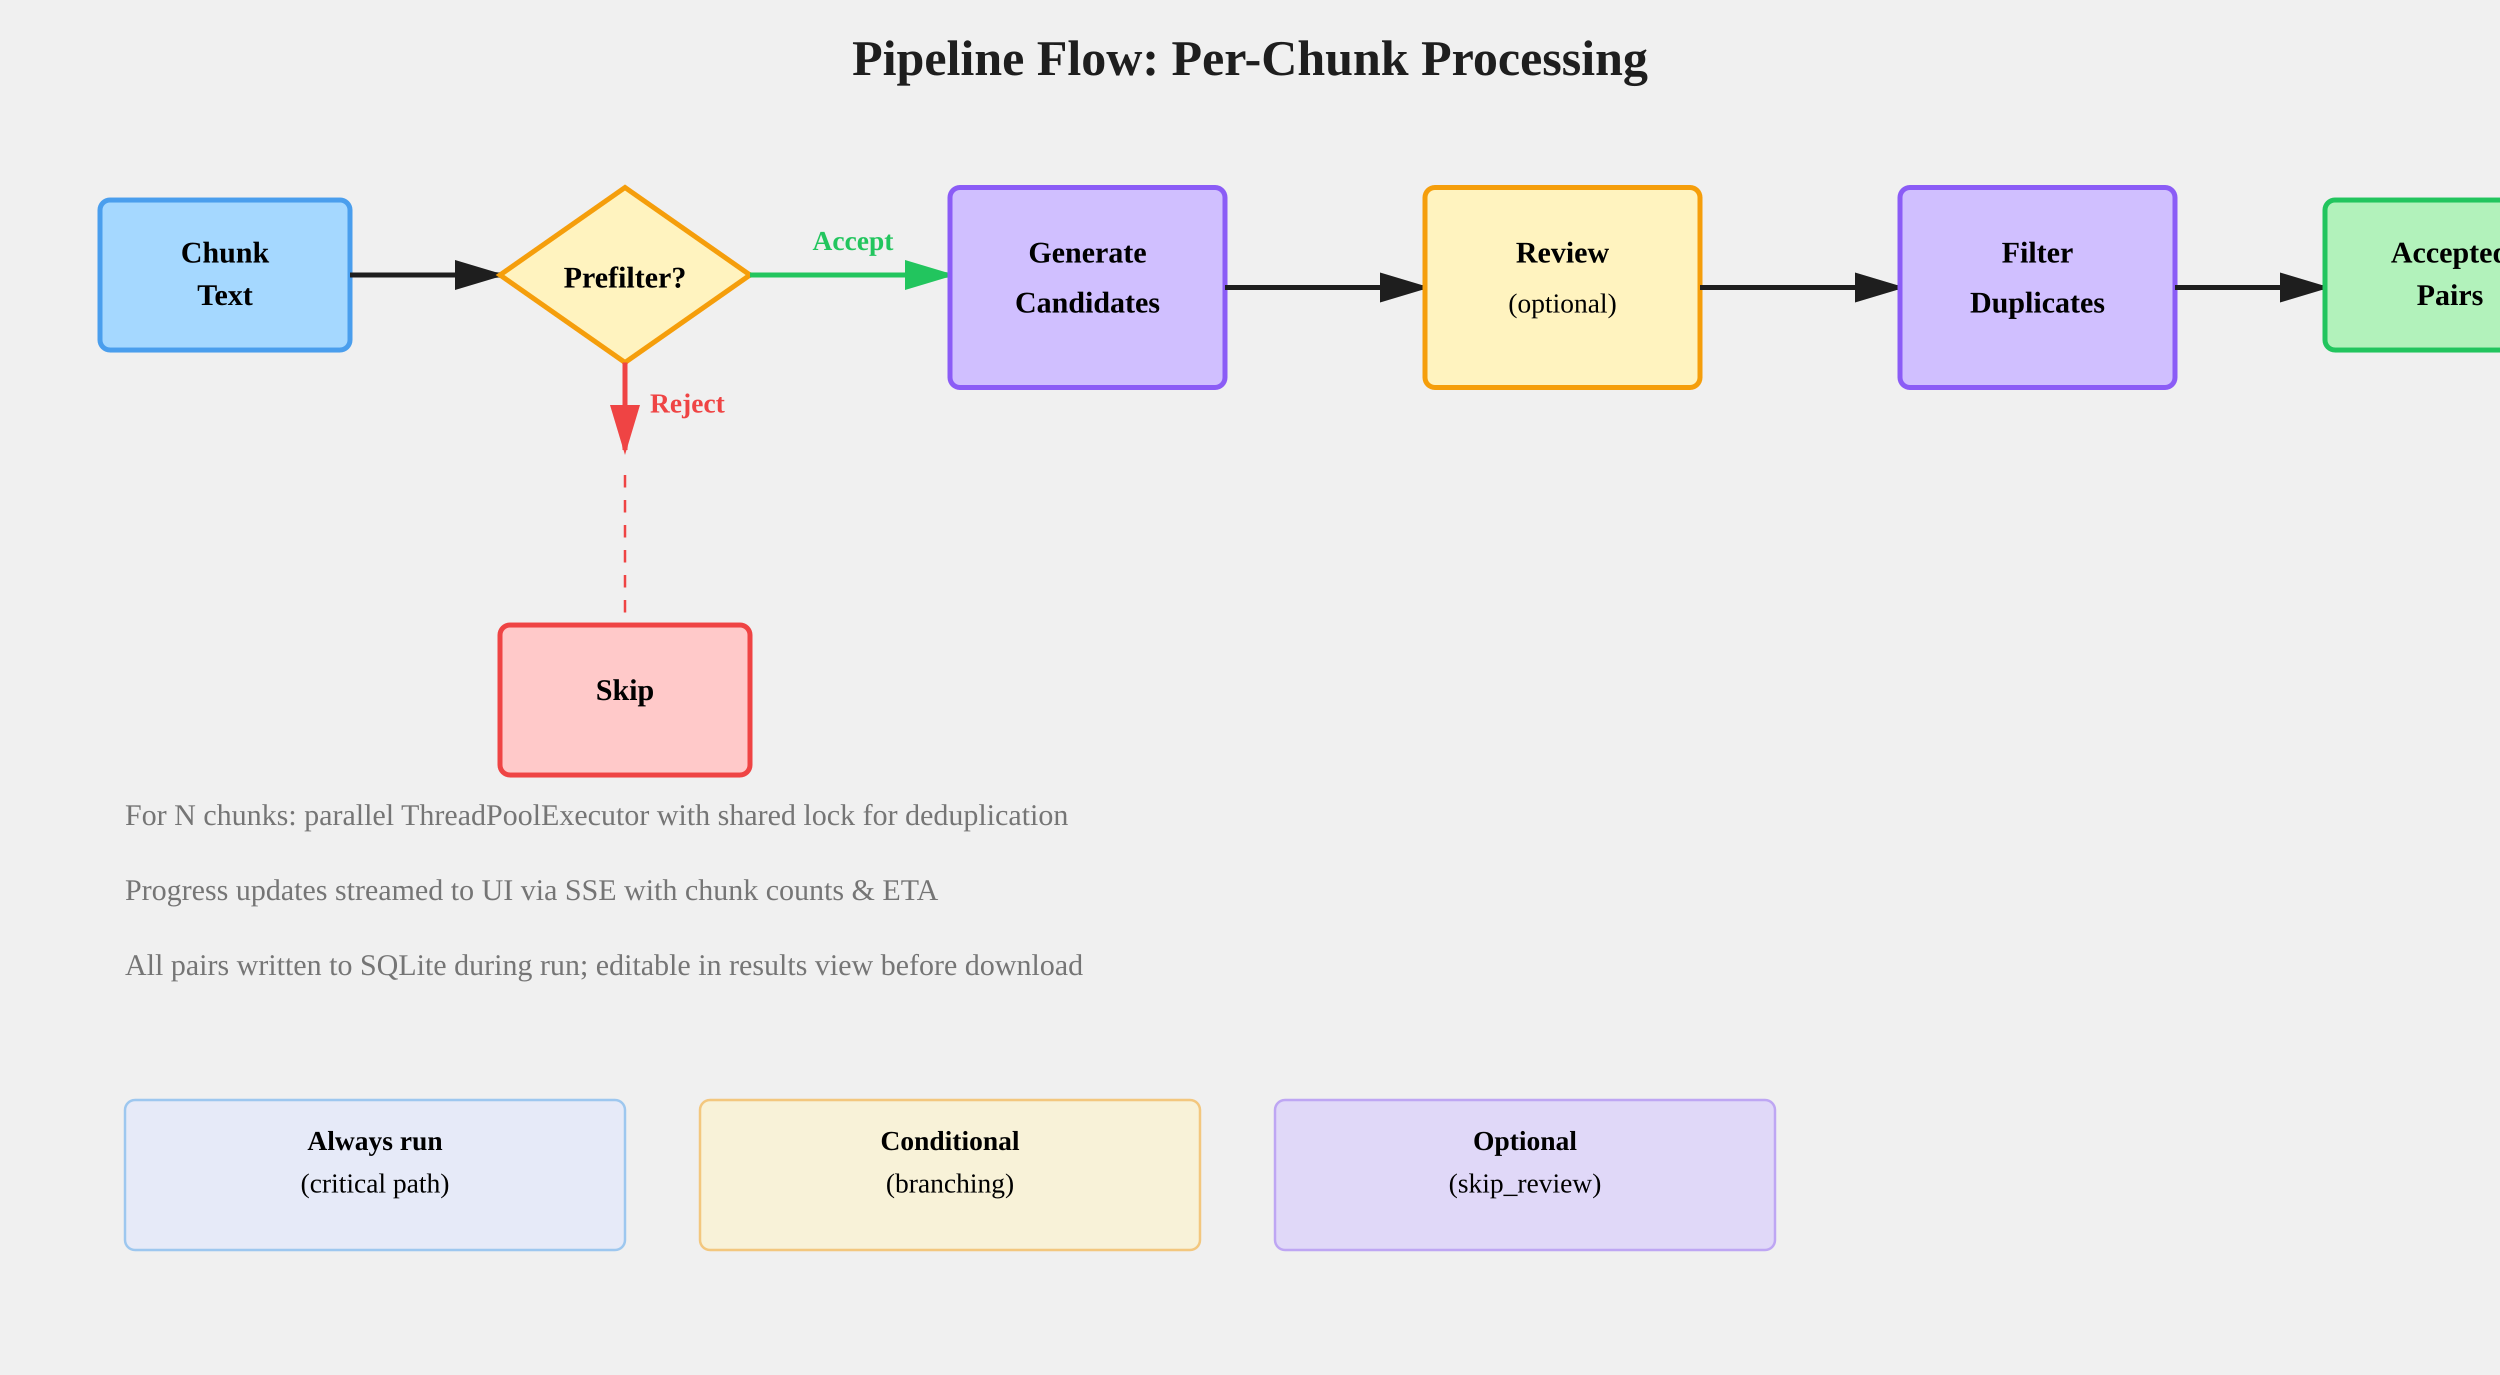
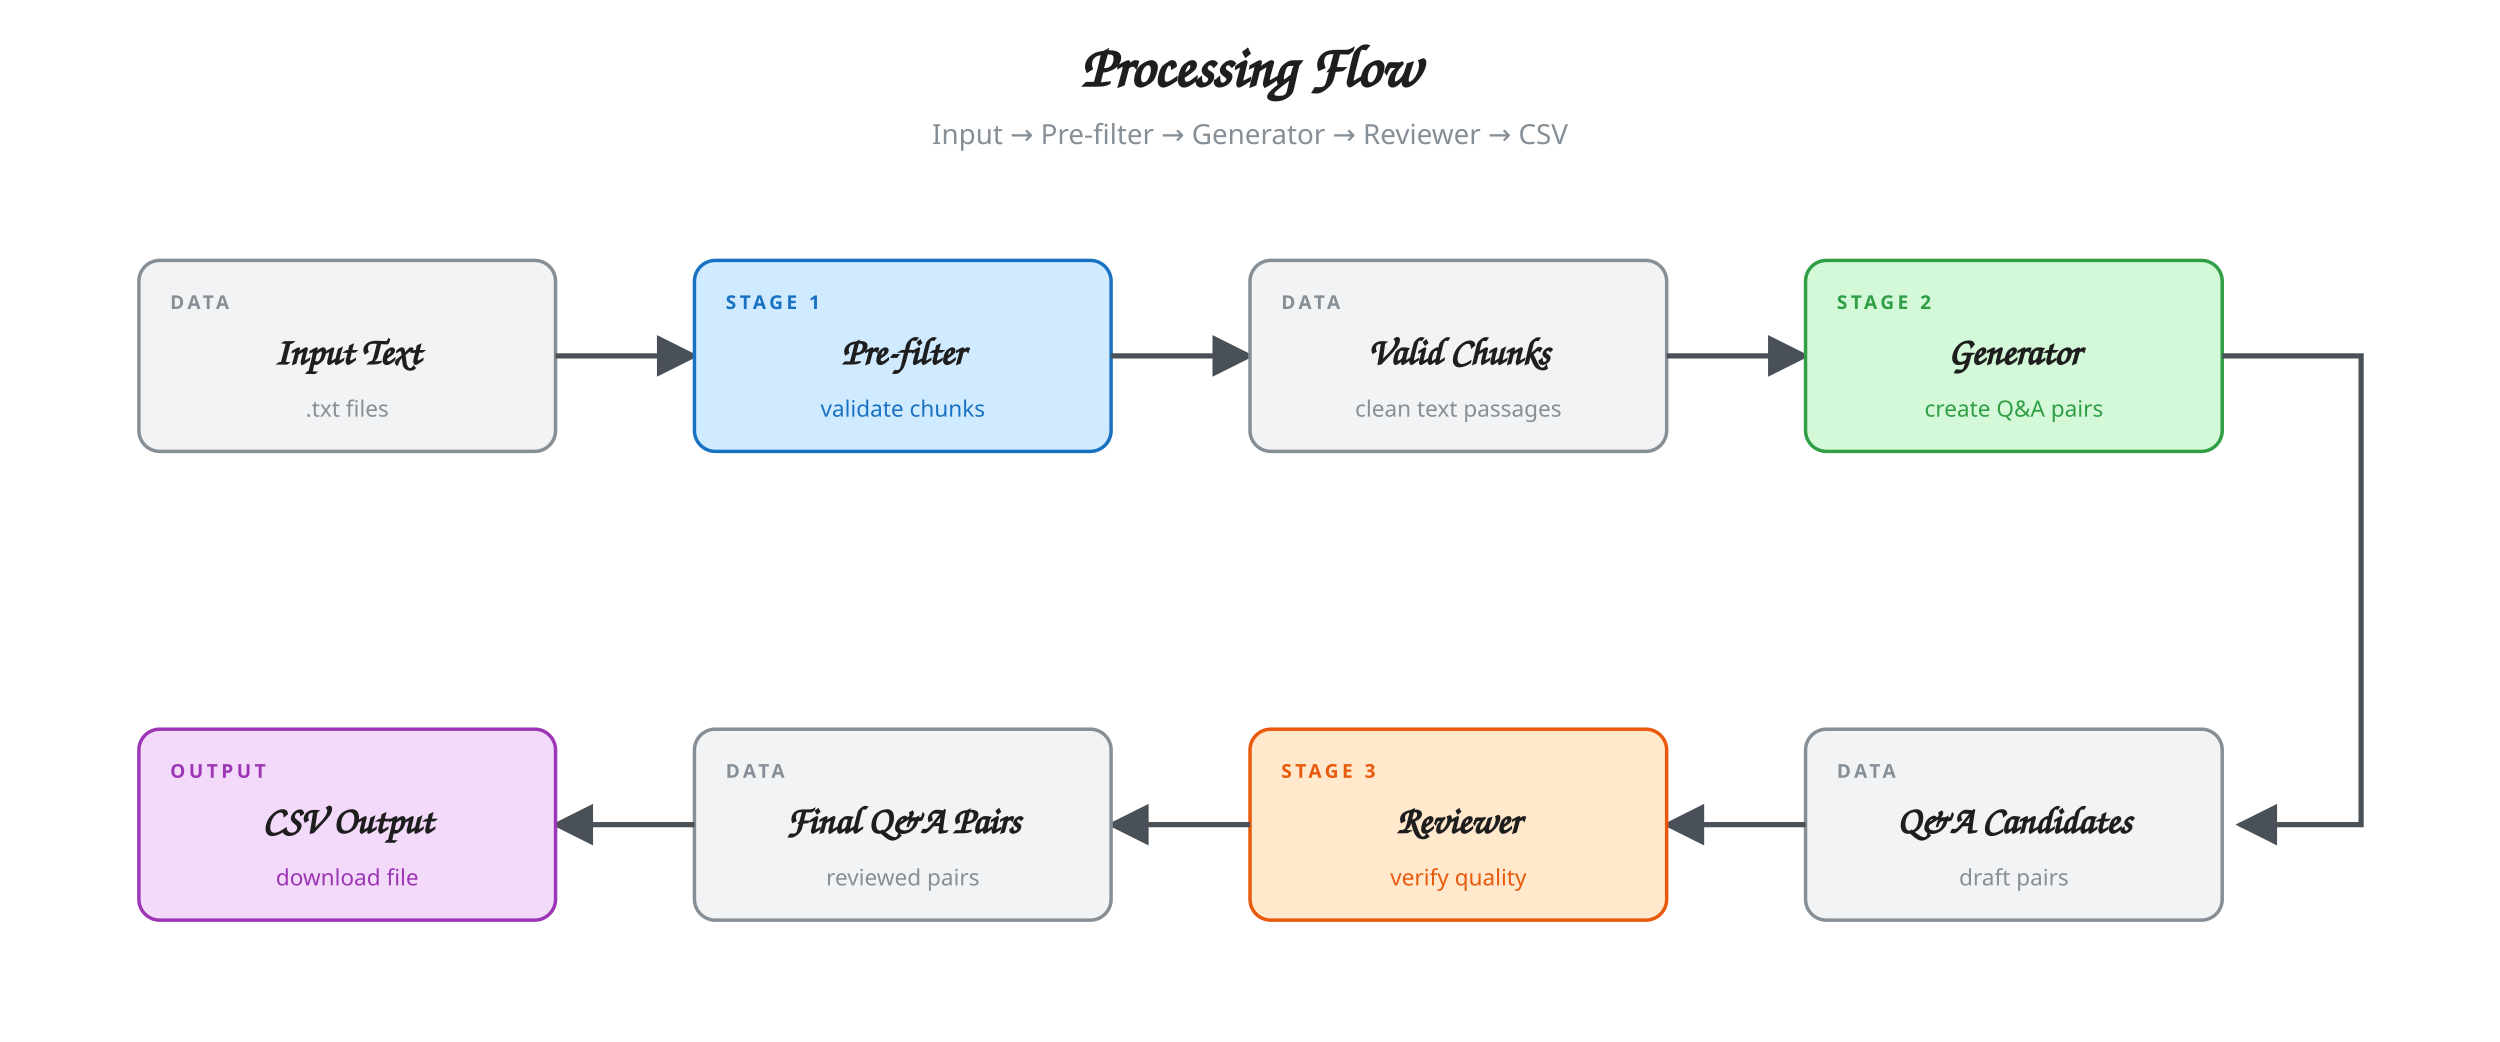
- <svg xmlns="http://www.w3.org/2000/svg" viewBox="0 0 1000 550">
-   <text x="500" y="30" font-size="20" font-weight="bold" text-anchor="middle" fill="#1e1e1e">Pipeline Flow: Per-Chunk Processing</text>
-   <rect x="40" y="80" width="100" height="60" fill="#a5d8ff" stroke="#4a9eed" stroke-width="2" rx="4" />
-   <text x="90" y="105" font-size="12" font-weight="bold" text-anchor="middle" fill="#000">Chunk</text>
-   <text x="90" y="122" font-size="12" font-weight="bold" text-anchor="middle" fill="#000">Text</text>
-   <line x1="140" y1="110" x2="200" y2="110" stroke="#1e1e1e" stroke-width="2" marker-end="url(#arrowhead)" />
-   <polygon points="250,75 300,110 250,145 200,110" fill="#fff3bf" stroke="#f59e0b" stroke-width="2" />
-   <text x="250" y="115" font-size="12" font-weight="bold" text-anchor="middle" fill="#000">Prefilter?</text>
-   <line x1="250" y1="145" x2="250" y2="180" stroke="#ef4444" stroke-width="2" marker-end="url(#arrowhead-red)" />
-   <text x="260" y="165" font-size="11" fill="#ef4444" font-weight="bold">Reject</text>
-   <rect x="200" y="250" width="100" height="60" fill="#ffc9c9" stroke="#ef4444" stroke-width="2" rx="4" />
-   <text x="250" y="280" font-size="12" font-weight="bold" text-anchor="middle" fill="#000">Skip</text>
-   <line x1="250" y1="190" x2="250" y2="250" stroke="#ef4444" stroke-width="1" stroke-dasharray="5,5" />
-   <line x1="300" y1="110" x2="380" y2="110" stroke="#22c55e" stroke-width="2" marker-end="url(#arrowhead-green)" />
-   <text x="325" y="100" font-size="11" fill="#22c55e" font-weight="bold">Accept</text>
-   <rect x="380" y="75" width="110" height="80" fill="#d0bfff" stroke="#8b5cf6" stroke-width="2" rx="4" />
-   <text x="435" y="105" font-size="12" font-weight="bold" text-anchor="middle" fill="#000">Generate</text>
-   <text x="435" y="125" font-size="12" font-weight="bold" text-anchor="middle" fill="#000">Candidates</text>
-   <line x1="490" y1="115" x2="570" y2="115" stroke="#1e1e1e" stroke-width="2" marker-end="url(#arrowhead)" />
-   <rect x="570" y="75" width="110" height="80" fill="#fff3bf" stroke="#f59e0b" stroke-width="2" rx="4" />
-   <text x="625" y="105" font-size="12" font-weight="bold" text-anchor="middle" fill="#000">Review</text>
-   <text x="625" y="125" font-size="11" text-anchor="middle" fill="#000">(optional)</text>
-   <line x1="680" y1="115" x2="760" y2="115" stroke="#1e1e1e" stroke-width="2" marker-end="url(#arrowhead)" />
-   <rect x="760" y="75" width="110" height="80" fill="#d0bfff" stroke="#8b5cf6" stroke-width="2" rx="4" />
-   <text x="815" y="105" font-size="12" font-weight="bold" text-anchor="middle" fill="#000">Filter</text>
-   <text x="815" y="125" font-size="12" font-weight="bold" text-anchor="middle" fill="#000">Duplicates</text>
-   <line x1="870" y1="115" x2="930" y2="115" stroke="#1e1e1e" stroke-width="2" marker-end="url(#arrowhead)" />
-   <rect x="930" y="80" width="100" height="60" fill="#b2f2bb" stroke="#22c55e" stroke-width="2" rx="4" />
-   <text x="980" y="105" font-size="12" font-weight="bold" text-anchor="middle" fill="#000">Accepted</text>
-   <text x="980" y="122" font-size="12" font-weight="bold" text-anchor="middle" fill="#000">Pairs</text>
-   <text x="50" y="330" font-size="12" fill="#757575">For N chunks: parallel ThreadPoolExecutor with shared lock for deduplication</text>
-   <text x="50" y="360" font-size="12" fill="#757575">Progress updates streamed to UI via SSE with chunk counts &amp; ETA</text>
-   <text x="50" y="390" font-size="12" fill="#757575">All pairs written to SQLite during run; editable in results view before download</text>
-   <rect x="50" y="440" width="200" height="60" fill="#dbe4ff" stroke="#4a9eed" stroke-width="1" rx="4" opacity="0.5" />
-   <text x="150" y="460" font-size="11" font-weight="bold" text-anchor="middle" fill="#000">Always run</text>
-   <text x="150" y="477" font-size="11" text-anchor="middle" fill="#000">(critical path)</text>
-   <rect x="280" y="440" width="200" height="60" fill="#fff3bf" stroke="#f59e0b" stroke-width="1" rx="4" opacity="0.5" />
-   <text x="380" y="460" font-size="11" font-weight="bold" text-anchor="middle" fill="#000">Conditional</text>
-   <text x="380" y="477" font-size="11" text-anchor="middle" fill="#000">(branching)</text>
-   <rect x="510" y="440" width="200" height="60" fill="#d0bfff" stroke="#8b5cf6" stroke-width="1" rx="4" opacity="0.5" />
-   <text x="610" y="460" font-size="11" font-weight="bold" text-anchor="middle" fill="#000">Optional</text>
-   <text x="610" y="477" font-size="11" text-anchor="middle" fill="#000">(skip_review)</text>
+ <svg xmlns="http://www.w3.org/2000/svg" viewBox="0 0 1440 600" font-family="'Comic Sans MS', 'Segoe Print', 'Bradley Hand', cursive">
  <defs>
-     <marker id="arrowhead" markerWidth="10" markerHeight="10" refX="9" refY="3" orient="auto">
-       <polygon points="0 0, 10 3, 0 6" fill="#1e1e1e" />
-     </marker>
-     <marker id="arrowhead-green" markerWidth="10" markerHeight="10" refX="9" refY="3" orient="auto">
-       <polygon points="0 0, 10 3, 0 6" fill="#22c55e" />
-     </marker>
-     <marker id="arrowhead-red" markerWidth="10" markerHeight="10" refX="9" refY="3" orient="auto">
-       <polygon points="0 0, 10 3, 0 6" fill="#ef4444" />
+     <marker id="arrowhead2" viewBox="0 0 10 10" refX="9" refY="5" markerWidth="8" markerHeight="8" orient="auto-start-reverse">
+       <path d="M 0 0 L 10 5 L 0 10 z" fill="#495057" />
    </marker>
  </defs>
+   <rect width="1440" height="600" fill="#ffffff" />
+   <text x="720" y="50" text-anchor="middle" font-size="34" font-weight="700" fill="#1e1e1e">Processing Flow</text>
+   <text x="720" y="83" text-anchor="middle" font-size="16" fill="#868e96" font-family="'Segoe UI', system-ui, sans-serif">Input  →  Pre-filter  →  Generator  →  Reviewer  →  CSV</text>
+   <rect x="80" y="150" width="240" height="110" rx="12" fill="#f1f3f5" stroke="#868e96" stroke-width="2" />
+   <text x="98" y="178" font-size="11" font-weight="700" fill="#868e96" font-family="'Segoe UI', system-ui, sans-serif" letter-spacing="2">DATA</text>
+   <text x="200" y="210" text-anchor="middle" font-size="22" font-weight="700" fill="#1e1e1e">Input Text</text>
+   <text x="200" y="240" text-anchor="middle" font-size="13" fill="#868e96" font-family="'Segoe UI', system-ui, sans-serif">.txt files</text>
+   <line x1="320" y1="205" x2="400" y2="205" stroke="#495057" stroke-width="3" marker-end="url(#arrowhead2)" />
+   <rect x="400" y="150" width="240" height="110" rx="12" fill="#d0ebff" stroke="#1971c2" stroke-width="2" />
+   <text x="418" y="178" font-size="11" font-weight="700" fill="#1971c2" font-family="'Segoe UI', system-ui, sans-serif" letter-spacing="2">STAGE 1</text>
+   <text x="520" y="210" text-anchor="middle" font-size="22" font-weight="700" fill="#1e1e1e">Pre-filter</text>
+   <text x="520" y="240" text-anchor="middle" font-size="13" fill="#1971c2" font-family="'Segoe UI', system-ui, sans-serif">validate chunks</text>
+   <line x1="640" y1="205" x2="720" y2="205" stroke="#495057" stroke-width="3" marker-end="url(#arrowhead2)" />
+   <rect x="720" y="150" width="240" height="110" rx="12" fill="#f1f3f5" stroke="#868e96" stroke-width="2" />
+   <text x="738" y="178" font-size="11" font-weight="700" fill="#868e96" font-family="'Segoe UI', system-ui, sans-serif" letter-spacing="2">DATA</text>
+   <text x="840" y="210" text-anchor="middle" font-size="22" font-weight="700" fill="#1e1e1e">Valid Chunks</text>
+   <text x="840" y="240" text-anchor="middle" font-size="13" fill="#868e96" font-family="'Segoe UI', system-ui, sans-serif">clean text passages</text>
+   <line x1="960" y1="205" x2="1040" y2="205" stroke="#495057" stroke-width="3" marker-end="url(#arrowhead2)" />
+   <rect x="1040" y="150" width="240" height="110" rx="12" fill="#d3f9d8" stroke="#2f9e44" stroke-width="2" />
+   <text x="1058" y="178" font-size="11" font-weight="700" fill="#2f9e44" font-family="'Segoe UI', system-ui, sans-serif" letter-spacing="2">STAGE 2</text>
+   <text x="1160" y="210" text-anchor="middle" font-size="22" font-weight="700" fill="#1e1e1e">Generator</text>
+   <text x="1160" y="240" text-anchor="middle" font-size="13" fill="#2f9e44" font-family="'Segoe UI', system-ui, sans-serif">create Q&amp;A pairs</text>
+   <path d="M 1280 205 L 1360 205 L 1360 475 L 1290 475" fill="none" stroke="#495057" stroke-width="3" marker-end="url(#arrowhead2)" />
+   <rect x="1040" y="420" width="240" height="110" rx="12" fill="#f1f3f5" stroke="#868e96" stroke-width="2" />
+   <text x="1058" y="448" font-size="11" font-weight="700" fill="#868e96" font-family="'Segoe UI', system-ui, sans-serif" letter-spacing="2">DATA</text>
+   <text x="1160" y="480" text-anchor="middle" font-size="22" font-weight="700" fill="#1e1e1e">Q&amp;A Candidates</text>
+   <text x="1160" y="510" text-anchor="middle" font-size="13" fill="#868e96" font-family="'Segoe UI', system-ui, sans-serif">draft pairs</text>
+   <line x1="1040" y1="475" x2="960" y2="475" stroke="#495057" stroke-width="3" marker-end="url(#arrowhead2)" />
+   <rect x="720" y="420" width="240" height="110" rx="12" fill="#ffe8cc" stroke="#e8590c" stroke-width="2" />
+   <text x="738" y="448" font-size="11" font-weight="700" fill="#e8590c" font-family="'Segoe UI', system-ui, sans-serif" letter-spacing="2">STAGE 3</text>
+   <text x="840" y="480" text-anchor="middle" font-size="22" font-weight="700" fill="#1e1e1e">Reviewer</text>
+   <text x="840" y="510" text-anchor="middle" font-size="13" fill="#e8590c" font-family="'Segoe UI', system-ui, sans-serif">verify quality</text>
+   <line x1="720" y1="475" x2="640" y2="475" stroke="#495057" stroke-width="3" marker-end="url(#arrowhead2)" />
+   <rect x="400" y="420" width="240" height="110" rx="12" fill="#f1f3f5" stroke="#868e96" stroke-width="2" />
+   <text x="418" y="448" font-size="11" font-weight="700" fill="#868e96" font-family="'Segoe UI', system-ui, sans-serif" letter-spacing="2">DATA</text>
+   <text x="520" y="480" text-anchor="middle" font-size="22" font-weight="700" fill="#1e1e1e">Final Q&amp;A Pairs</text>
+   <text x="520" y="510" text-anchor="middle" font-size="13" fill="#868e96" font-family="'Segoe UI', system-ui, sans-serif">reviewed pairs</text>
+   <line x1="400" y1="475" x2="320" y2="475" stroke="#495057" stroke-width="3" marker-end="url(#arrowhead2)" />
+   <rect x="80" y="420" width="240" height="110" rx="12" fill="#f3d9fa" stroke="#9c36b5" stroke-width="2" />
+   <text x="98" y="448" font-size="11" font-weight="700" fill="#9c36b5" font-family="'Segoe UI', system-ui, sans-serif" letter-spacing="2">OUTPUT</text>
+   <text x="200" y="480" text-anchor="middle" font-size="22" font-weight="700" fill="#1e1e1e">CSV Output</text>
+   <text x="200" y="510" text-anchor="middle" font-size="13" fill="#9c36b5" font-family="'Segoe UI', system-ui, sans-serif">download file</text>
</svg>
